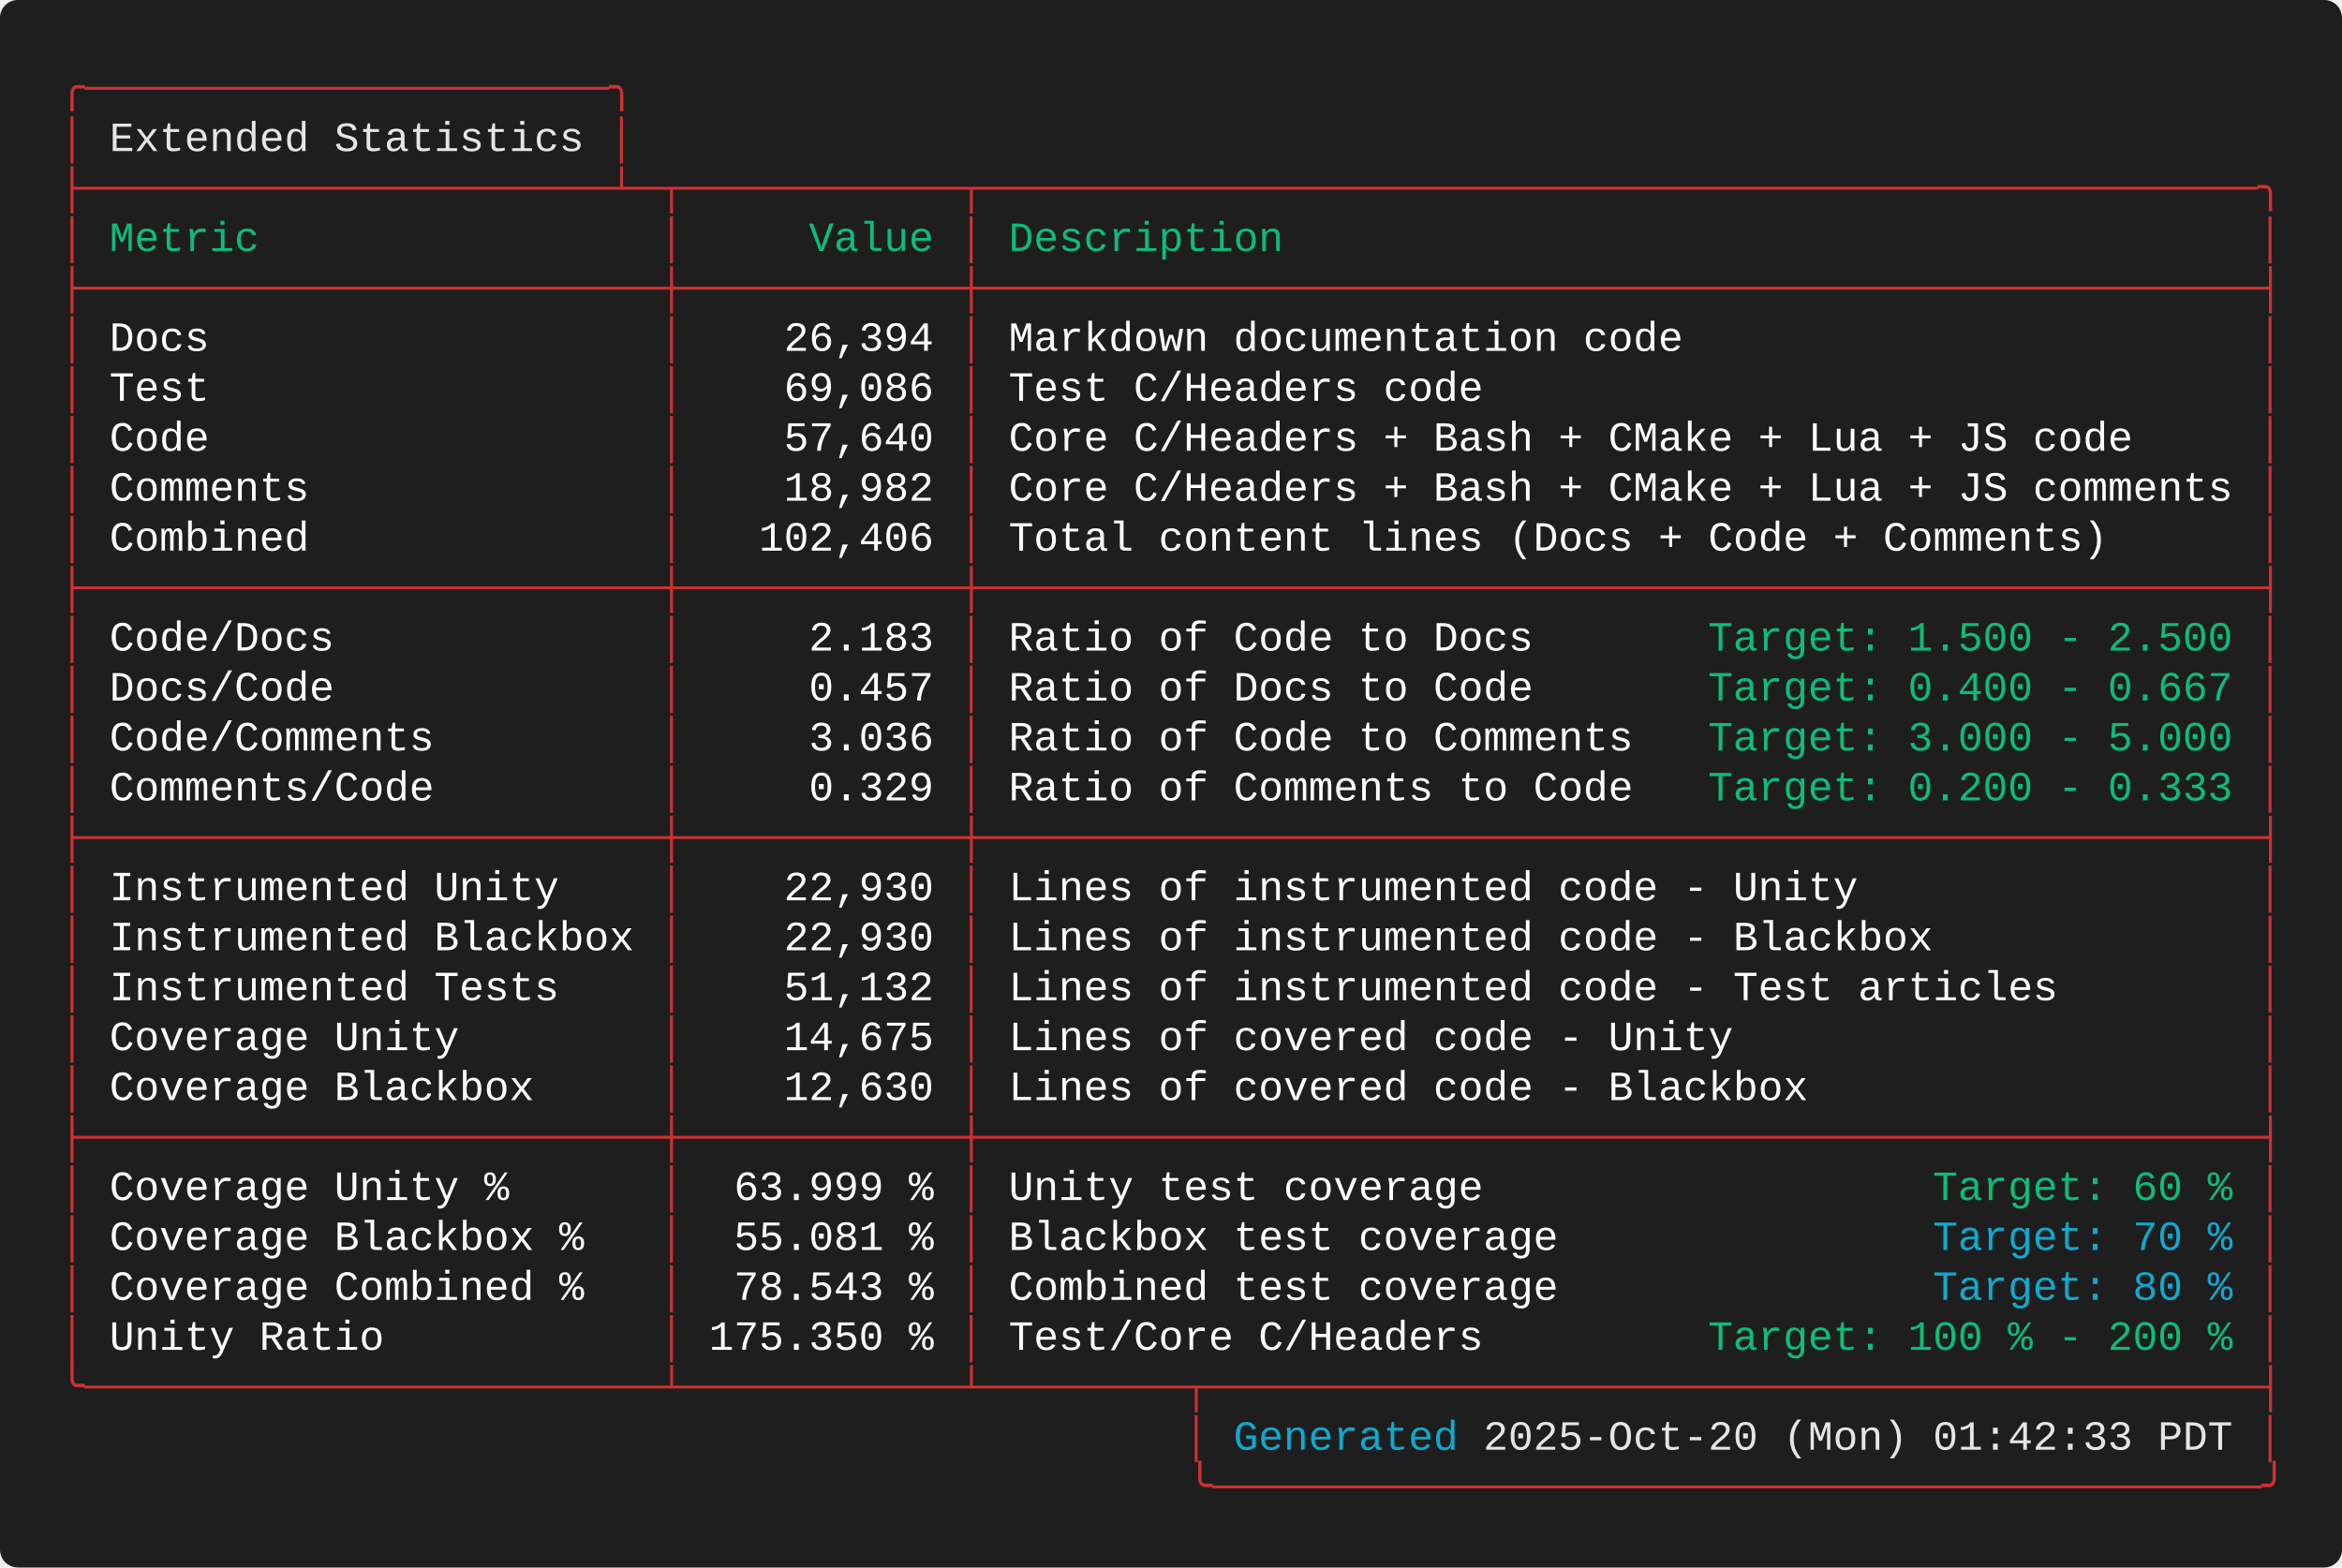
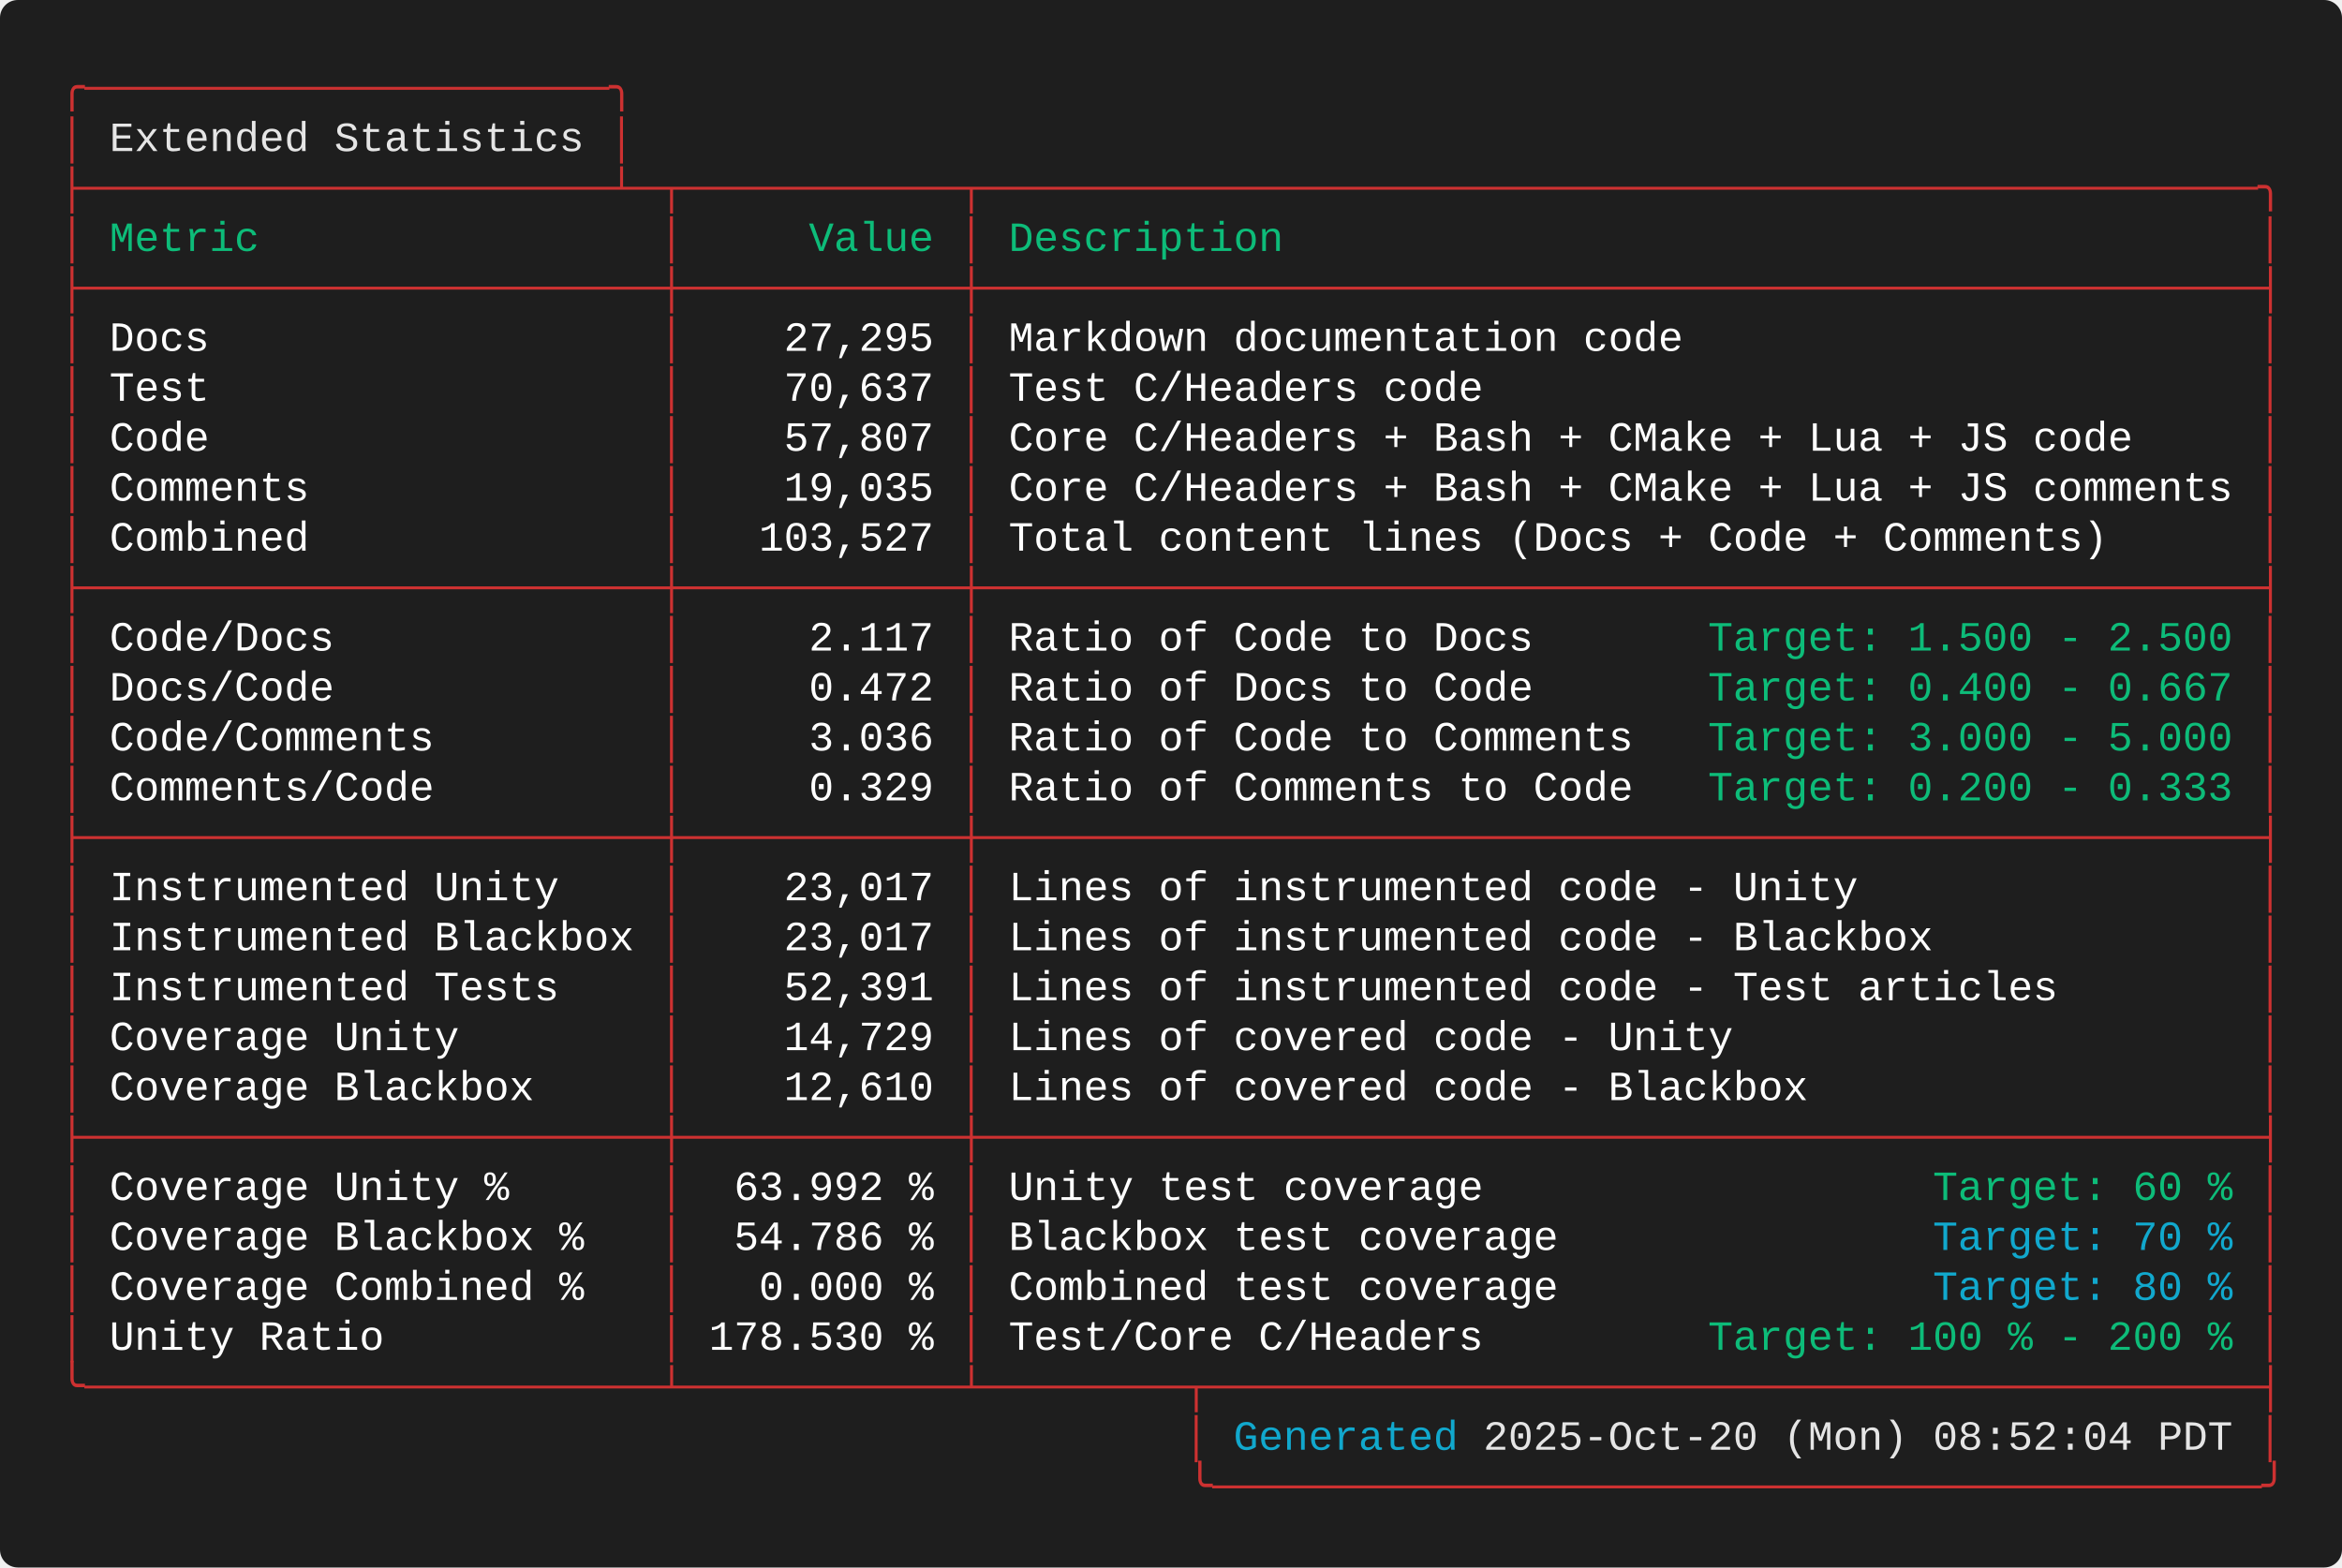
<svg xmlns="http://www.w3.org/2000/svg" width="787.60" height="527.20" viewBox="0 0 787.60 527.20">
  <defs>
    <style type="text/css">.terminal-text { font-family: 'Consolas', 'Consolas', 'Monaco', 'Courier New', monospace; }</style>
  </defs>
  <rect width="100%" height="100%" fill="#1e1e1e" rx="6" />
  <text x="20.00" y="34.00" font-size="14" class="terminal-text" xml:space="preserve" textLength="193.20" lengthAdjust="spacingAndGlyphs" fill="#cd3131">╭─────────────────────╮</text>
  <text x="20.00" y="50.80" font-size="14" class="terminal-text" xml:space="preserve" textLength="16.80" lengthAdjust="spacingAndGlyphs" fill="#cd3131">│ </text>
  <text x="36.80" y="50.80" font-size="14" class="terminal-text" xml:space="preserve" textLength="159.60" lengthAdjust="spacingAndGlyphs" fill="#e5e5e5">Extended Statistics</text>
  <text x="196.40" y="50.80" font-size="14" class="terminal-text" xml:space="preserve" textLength="8.40" lengthAdjust="spacingAndGlyphs" fill="#ffffff"> </text>
  <text x="204.80" y="50.80" font-size="14" class="terminal-text" xml:space="preserve" textLength="8.40" lengthAdjust="spacingAndGlyphs" fill="#cd3131">│</text>
  <text x="20.00" y="67.60" font-size="14" class="terminal-text" xml:space="preserve" textLength="747.60" lengthAdjust="spacingAndGlyphs" fill="#cd3131">├─────────────────────┴─┬───────────┬───────────────────────────────────────────────────╮</text>
  <text x="20.00" y="84.40" font-size="14" class="terminal-text" xml:space="preserve" textLength="8.40" lengthAdjust="spacingAndGlyphs" fill="#cd3131">│</text>
  <text x="28.40" y="84.40" font-size="14" class="terminal-text" xml:space="preserve" textLength="193.20" lengthAdjust="spacingAndGlyphs" fill="#0dbc79"> Metric                </text>
  <text x="221.60" y="84.40" font-size="14" class="terminal-text" xml:space="preserve" textLength="8.40" lengthAdjust="spacingAndGlyphs" fill="#cd3131">│</text>
  <text x="230.00" y="84.40" font-size="14" class="terminal-text" xml:space="preserve" textLength="92.40" lengthAdjust="spacingAndGlyphs" fill="#0dbc79">     Value </text>
  <text x="322.40" y="84.40" font-size="14" class="terminal-text" xml:space="preserve" textLength="8.40" lengthAdjust="spacingAndGlyphs" fill="#cd3131">│</text>
  <text x="330.80" y="84.40" font-size="14" class="terminal-text" xml:space="preserve" textLength="428.40" lengthAdjust="spacingAndGlyphs" fill="#0dbc79"> Description                                       </text>
  <text x="759.20" y="84.40" font-size="14" class="terminal-text" xml:space="preserve" textLength="8.40" lengthAdjust="spacingAndGlyphs" fill="#cd3131">│</text>
  <text x="20.00" y="101.20" font-size="14" class="terminal-text" xml:space="preserve" textLength="747.60" lengthAdjust="spacingAndGlyphs" fill="#cd3131">├───────────────────────┼───────────┼───────────────────────────────────────────────────┤</text>
  <text x="20.00" y="118.00" font-size="14" class="terminal-text" xml:space="preserve" textLength="8.40" lengthAdjust="spacingAndGlyphs" fill="#cd3131">│</text>
  <text x="28.40" y="118.00" font-size="14" class="terminal-text" xml:space="preserve" textLength="193.20" lengthAdjust="spacingAndGlyphs" fill="#ffffff"> Docs                  </text>
  <text x="221.60" y="118.00" font-size="14" class="terminal-text" xml:space="preserve" textLength="8.40" lengthAdjust="spacingAndGlyphs" fill="#cd3131">│</text>
-   <text x="230.00" y="118.00" font-size="14" class="terminal-text" xml:space="preserve" textLength="92.40" lengthAdjust="spacingAndGlyphs" fill="#ffffff">    26,394 </text>
+   <text x="230.00" y="118.00" font-size="14" class="terminal-text" xml:space="preserve" textLength="92.40" lengthAdjust="spacingAndGlyphs" fill="#ffffff">    27,295 </text>
  <text x="322.40" y="118.00" font-size="14" class="terminal-text" xml:space="preserve" textLength="8.40" lengthAdjust="spacingAndGlyphs" fill="#cd3131">│</text>
  <text x="330.80" y="118.00" font-size="14" class="terminal-text" xml:space="preserve" textLength="428.40" lengthAdjust="spacingAndGlyphs" fill="#ffffff"> Markdown documentation code                       </text>
  <text x="759.20" y="118.00" font-size="14" class="terminal-text" xml:space="preserve" textLength="8.40" lengthAdjust="spacingAndGlyphs" fill="#cd3131">│</text>
  <text x="20.00" y="134.80" font-size="14" class="terminal-text" xml:space="preserve" textLength="8.40" lengthAdjust="spacingAndGlyphs" fill="#cd3131">│</text>
  <text x="28.40" y="134.80" font-size="14" class="terminal-text" xml:space="preserve" textLength="193.20" lengthAdjust="spacingAndGlyphs" fill="#ffffff"> Test                  </text>
  <text x="221.60" y="134.80" font-size="14" class="terminal-text" xml:space="preserve" textLength="8.40" lengthAdjust="spacingAndGlyphs" fill="#cd3131">│</text>
-   <text x="230.00" y="134.80" font-size="14" class="terminal-text" xml:space="preserve" textLength="92.40" lengthAdjust="spacingAndGlyphs" fill="#ffffff">    69,086 </text>
+   <text x="230.00" y="134.80" font-size="14" class="terminal-text" xml:space="preserve" textLength="92.40" lengthAdjust="spacingAndGlyphs" fill="#ffffff">    70,637 </text>
  <text x="322.40" y="134.80" font-size="14" class="terminal-text" xml:space="preserve" textLength="8.40" lengthAdjust="spacingAndGlyphs" fill="#cd3131">│</text>
  <text x="330.80" y="134.80" font-size="14" class="terminal-text" xml:space="preserve" textLength="428.40" lengthAdjust="spacingAndGlyphs" fill="#ffffff"> Test C/Headers code                               </text>
  <text x="759.20" y="134.80" font-size="14" class="terminal-text" xml:space="preserve" textLength="8.40" lengthAdjust="spacingAndGlyphs" fill="#cd3131">│</text>
  <text x="20.00" y="151.60" font-size="14" class="terminal-text" xml:space="preserve" textLength="8.40" lengthAdjust="spacingAndGlyphs" fill="#cd3131">│</text>
  <text x="28.40" y="151.60" font-size="14" class="terminal-text" xml:space="preserve" textLength="193.20" lengthAdjust="spacingAndGlyphs" fill="#ffffff"> Code                  </text>
  <text x="221.60" y="151.60" font-size="14" class="terminal-text" xml:space="preserve" textLength="8.40" lengthAdjust="spacingAndGlyphs" fill="#cd3131">│</text>
-   <text x="230.00" y="151.60" font-size="14" class="terminal-text" xml:space="preserve" textLength="92.40" lengthAdjust="spacingAndGlyphs" fill="#ffffff">    57,640 </text>
+   <text x="230.00" y="151.60" font-size="14" class="terminal-text" xml:space="preserve" textLength="92.40" lengthAdjust="spacingAndGlyphs" fill="#ffffff">    57,807 </text>
  <text x="322.40" y="151.60" font-size="14" class="terminal-text" xml:space="preserve" textLength="8.40" lengthAdjust="spacingAndGlyphs" fill="#cd3131">│</text>
  <text x="330.80" y="151.60" font-size="14" class="terminal-text" xml:space="preserve" textLength="428.40" lengthAdjust="spacingAndGlyphs" fill="#ffffff"> Core C/Headers + Bash + CMake + Lua + JS code     </text>
  <text x="759.20" y="151.60" font-size="14" class="terminal-text" xml:space="preserve" textLength="8.40" lengthAdjust="spacingAndGlyphs" fill="#cd3131">│</text>
  <text x="20.00" y="168.40" font-size="14" class="terminal-text" xml:space="preserve" textLength="8.40" lengthAdjust="spacingAndGlyphs" fill="#cd3131">│</text>
  <text x="28.40" y="168.40" font-size="14" class="terminal-text" xml:space="preserve" textLength="193.20" lengthAdjust="spacingAndGlyphs" fill="#ffffff"> Comments              </text>
  <text x="221.60" y="168.40" font-size="14" class="terminal-text" xml:space="preserve" textLength="8.40" lengthAdjust="spacingAndGlyphs" fill="#cd3131">│</text>
-   <text x="230.00" y="168.40" font-size="14" class="terminal-text" xml:space="preserve" textLength="92.40" lengthAdjust="spacingAndGlyphs" fill="#ffffff">    18,982 </text>
+   <text x="230.00" y="168.40" font-size="14" class="terminal-text" xml:space="preserve" textLength="92.40" lengthAdjust="spacingAndGlyphs" fill="#ffffff">    19,035 </text>
  <text x="322.40" y="168.40" font-size="14" class="terminal-text" xml:space="preserve" textLength="8.40" lengthAdjust="spacingAndGlyphs" fill="#cd3131">│</text>
  <text x="330.80" y="168.40" font-size="14" class="terminal-text" xml:space="preserve" textLength="428.40" lengthAdjust="spacingAndGlyphs" fill="#ffffff"> Core C/Headers + Bash + CMake + Lua + JS comments </text>
  <text x="759.20" y="168.40" font-size="14" class="terminal-text" xml:space="preserve" textLength="8.40" lengthAdjust="spacingAndGlyphs" fill="#cd3131">│</text>
  <text x="20.00" y="185.20" font-size="14" class="terminal-text" xml:space="preserve" textLength="8.40" lengthAdjust="spacingAndGlyphs" fill="#cd3131">│</text>
  <text x="28.40" y="185.20" font-size="14" class="terminal-text" xml:space="preserve" textLength="193.20" lengthAdjust="spacingAndGlyphs" fill="#ffffff"> Combined              </text>
  <text x="221.60" y="185.20" font-size="14" class="terminal-text" xml:space="preserve" textLength="8.40" lengthAdjust="spacingAndGlyphs" fill="#cd3131">│</text>
-   <text x="230.00" y="185.20" font-size="14" class="terminal-text" xml:space="preserve" textLength="92.40" lengthAdjust="spacingAndGlyphs" fill="#ffffff">   102,406 </text>
+   <text x="230.00" y="185.20" font-size="14" class="terminal-text" xml:space="preserve" textLength="92.40" lengthAdjust="spacingAndGlyphs" fill="#ffffff">   103,527 </text>
  <text x="322.40" y="185.20" font-size="14" class="terminal-text" xml:space="preserve" textLength="8.40" lengthAdjust="spacingAndGlyphs" fill="#cd3131">│</text>
  <text x="330.80" y="185.20" font-size="14" class="terminal-text" xml:space="preserve" textLength="428.40" lengthAdjust="spacingAndGlyphs" fill="#ffffff"> Total content lines (Docs + Code + Comments)      </text>
  <text x="759.20" y="185.20" font-size="14" class="terminal-text" xml:space="preserve" textLength="8.40" lengthAdjust="spacingAndGlyphs" fill="#cd3131">│</text>
  <text x="20.00" y="202.00" font-size="14" class="terminal-text" xml:space="preserve" textLength="747.60" lengthAdjust="spacingAndGlyphs" fill="#cd3131">├───────────────────────┼───────────┼───────────────────────────────────────────────────┤</text>
  <text x="20.00" y="218.80" font-size="14" class="terminal-text" xml:space="preserve" textLength="8.40" lengthAdjust="spacingAndGlyphs" fill="#cd3131">│</text>
  <text x="28.40" y="218.80" font-size="14" class="terminal-text" xml:space="preserve" textLength="193.20" lengthAdjust="spacingAndGlyphs" fill="#ffffff"> Code/Docs             </text>
  <text x="221.60" y="218.80" font-size="14" class="terminal-text" xml:space="preserve" textLength="8.40" lengthAdjust="spacingAndGlyphs" fill="#cd3131">│</text>
-   <text x="230.00" y="218.80" font-size="14" class="terminal-text" xml:space="preserve" textLength="92.40" lengthAdjust="spacingAndGlyphs" fill="#ffffff">     2.183 </text>
+   <text x="230.00" y="218.80" font-size="14" class="terminal-text" xml:space="preserve" textLength="92.40" lengthAdjust="spacingAndGlyphs" fill="#ffffff">     2.117 </text>
  <text x="322.40" y="218.80" font-size="14" class="terminal-text" xml:space="preserve" textLength="8.40" lengthAdjust="spacingAndGlyphs" fill="#cd3131">│</text>
  <text x="330.80" y="218.80" font-size="14" class="terminal-text" xml:space="preserve" textLength="243.60" lengthAdjust="spacingAndGlyphs" fill="#ffffff"> Ratio of Code to Docs       </text>
  <text x="574.40" y="218.80" font-size="14" class="terminal-text" xml:space="preserve" textLength="176.40" lengthAdjust="spacingAndGlyphs" fill="#0dbc79">Target: 1.500 - 2.500</text>
  <text x="750.80" y="218.80" font-size="14" class="terminal-text" xml:space="preserve" textLength="8.40" lengthAdjust="spacingAndGlyphs" fill="#ffffff"> </text>
  <text x="759.20" y="218.80" font-size="14" class="terminal-text" xml:space="preserve" textLength="8.40" lengthAdjust="spacingAndGlyphs" fill="#cd3131">│</text>
  <text x="20.00" y="235.60" font-size="14" class="terminal-text" xml:space="preserve" textLength="8.40" lengthAdjust="spacingAndGlyphs" fill="#cd3131">│</text>
  <text x="28.40" y="235.60" font-size="14" class="terminal-text" xml:space="preserve" textLength="193.20" lengthAdjust="spacingAndGlyphs" fill="#ffffff"> Docs/Code             </text>
  <text x="221.60" y="235.60" font-size="14" class="terminal-text" xml:space="preserve" textLength="8.40" lengthAdjust="spacingAndGlyphs" fill="#cd3131">│</text>
-   <text x="230.00" y="235.60" font-size="14" class="terminal-text" xml:space="preserve" textLength="92.40" lengthAdjust="spacingAndGlyphs" fill="#ffffff">     0.457 </text>
+   <text x="230.00" y="235.60" font-size="14" class="terminal-text" xml:space="preserve" textLength="92.40" lengthAdjust="spacingAndGlyphs" fill="#ffffff">     0.472 </text>
  <text x="322.40" y="235.60" font-size="14" class="terminal-text" xml:space="preserve" textLength="8.40" lengthAdjust="spacingAndGlyphs" fill="#cd3131">│</text>
  <text x="330.80" y="235.60" font-size="14" class="terminal-text" xml:space="preserve" textLength="243.60" lengthAdjust="spacingAndGlyphs" fill="#ffffff"> Ratio of Docs to Code       </text>
  <text x="574.40" y="235.60" font-size="14" class="terminal-text" xml:space="preserve" textLength="176.40" lengthAdjust="spacingAndGlyphs" fill="#0dbc79">Target: 0.400 - 0.667</text>
  <text x="750.80" y="235.60" font-size="14" class="terminal-text" xml:space="preserve" textLength="8.40" lengthAdjust="spacingAndGlyphs" fill="#ffffff"> </text>
  <text x="759.20" y="235.60" font-size="14" class="terminal-text" xml:space="preserve" textLength="8.40" lengthAdjust="spacingAndGlyphs" fill="#cd3131">│</text>
  <text x="20.00" y="252.40" font-size="14" class="terminal-text" xml:space="preserve" textLength="8.40" lengthAdjust="spacingAndGlyphs" fill="#cd3131">│</text>
  <text x="28.40" y="252.40" font-size="14" class="terminal-text" xml:space="preserve" textLength="193.20" lengthAdjust="spacingAndGlyphs" fill="#ffffff"> Code/Comments         </text>
  <text x="221.60" y="252.40" font-size="14" class="terminal-text" xml:space="preserve" textLength="8.40" lengthAdjust="spacingAndGlyphs" fill="#cd3131">│</text>
  <text x="230.00" y="252.40" font-size="14" class="terminal-text" xml:space="preserve" textLength="92.40" lengthAdjust="spacingAndGlyphs" fill="#ffffff">     3.036 </text>
  <text x="322.40" y="252.40" font-size="14" class="terminal-text" xml:space="preserve" textLength="8.40" lengthAdjust="spacingAndGlyphs" fill="#cd3131">│</text>
  <text x="330.80" y="252.40" font-size="14" class="terminal-text" xml:space="preserve" textLength="243.60" lengthAdjust="spacingAndGlyphs" fill="#ffffff"> Ratio of Code to Comments   </text>
  <text x="574.40" y="252.40" font-size="14" class="terminal-text" xml:space="preserve" textLength="176.40" lengthAdjust="spacingAndGlyphs" fill="#0dbc79">Target: 3.000 - 5.000</text>
  <text x="750.80" y="252.40" font-size="14" class="terminal-text" xml:space="preserve" textLength="8.40" lengthAdjust="spacingAndGlyphs" fill="#ffffff"> </text>
  <text x="759.20" y="252.40" font-size="14" class="terminal-text" xml:space="preserve" textLength="8.40" lengthAdjust="spacingAndGlyphs" fill="#cd3131">│</text>
  <text x="20.00" y="269.20" font-size="14" class="terminal-text" xml:space="preserve" textLength="8.40" lengthAdjust="spacingAndGlyphs" fill="#cd3131">│</text>
  <text x="28.40" y="269.20" font-size="14" class="terminal-text" xml:space="preserve" textLength="193.20" lengthAdjust="spacingAndGlyphs" fill="#ffffff"> Comments/Code         </text>
  <text x="221.60" y="269.20" font-size="14" class="terminal-text" xml:space="preserve" textLength="8.40" lengthAdjust="spacingAndGlyphs" fill="#cd3131">│</text>
  <text x="230.00" y="269.20" font-size="14" class="terminal-text" xml:space="preserve" textLength="92.40" lengthAdjust="spacingAndGlyphs" fill="#ffffff">     0.329 </text>
  <text x="322.40" y="269.20" font-size="14" class="terminal-text" xml:space="preserve" textLength="8.40" lengthAdjust="spacingAndGlyphs" fill="#cd3131">│</text>
  <text x="330.80" y="269.20" font-size="14" class="terminal-text" xml:space="preserve" textLength="243.60" lengthAdjust="spacingAndGlyphs" fill="#ffffff"> Ratio of Comments to Code   </text>
  <text x="574.40" y="269.20" font-size="14" class="terminal-text" xml:space="preserve" textLength="176.40" lengthAdjust="spacingAndGlyphs" fill="#0dbc79">Target: 0.200 - 0.333</text>
  <text x="750.80" y="269.20" font-size="14" class="terminal-text" xml:space="preserve" textLength="8.40" lengthAdjust="spacingAndGlyphs" fill="#ffffff"> </text>
  <text x="759.20" y="269.20" font-size="14" class="terminal-text" xml:space="preserve" textLength="8.40" lengthAdjust="spacingAndGlyphs" fill="#cd3131">│</text>
  <text x="20.00" y="286.00" font-size="14" class="terminal-text" xml:space="preserve" textLength="747.60" lengthAdjust="spacingAndGlyphs" fill="#cd3131">├───────────────────────┼───────────┼───────────────────────────────────────────────────┤</text>
  <text x="20.00" y="302.80" font-size="14" class="terminal-text" xml:space="preserve" textLength="8.40" lengthAdjust="spacingAndGlyphs" fill="#cd3131">│</text>
  <text x="28.40" y="302.80" font-size="14" class="terminal-text" xml:space="preserve" textLength="193.20" lengthAdjust="spacingAndGlyphs" fill="#ffffff"> Instrumented Unity    </text>
  <text x="221.60" y="302.80" font-size="14" class="terminal-text" xml:space="preserve" textLength="8.40" lengthAdjust="spacingAndGlyphs" fill="#cd3131">│</text>
-   <text x="230.00" y="302.80" font-size="14" class="terminal-text" xml:space="preserve" textLength="92.40" lengthAdjust="spacingAndGlyphs" fill="#ffffff">    22,930 </text>
+   <text x="230.00" y="302.80" font-size="14" class="terminal-text" xml:space="preserve" textLength="92.40" lengthAdjust="spacingAndGlyphs" fill="#ffffff">    23,017 </text>
  <text x="322.40" y="302.80" font-size="14" class="terminal-text" xml:space="preserve" textLength="8.40" lengthAdjust="spacingAndGlyphs" fill="#cd3131">│</text>
  <text x="330.80" y="302.80" font-size="14" class="terminal-text" xml:space="preserve" textLength="428.40" lengthAdjust="spacingAndGlyphs" fill="#ffffff"> Lines of instrumented code - Unity                </text>
  <text x="759.20" y="302.80" font-size="14" class="terminal-text" xml:space="preserve" textLength="8.40" lengthAdjust="spacingAndGlyphs" fill="#cd3131">│</text>
  <text x="20.00" y="319.60" font-size="14" class="terminal-text" xml:space="preserve" textLength="8.40" lengthAdjust="spacingAndGlyphs" fill="#cd3131">│</text>
  <text x="28.40" y="319.60" font-size="14" class="terminal-text" xml:space="preserve" textLength="193.20" lengthAdjust="spacingAndGlyphs" fill="#ffffff"> Instrumented Blackbox </text>
  <text x="221.60" y="319.60" font-size="14" class="terminal-text" xml:space="preserve" textLength="8.40" lengthAdjust="spacingAndGlyphs" fill="#cd3131">│</text>
-   <text x="230.00" y="319.60" font-size="14" class="terminal-text" xml:space="preserve" textLength="92.40" lengthAdjust="spacingAndGlyphs" fill="#ffffff">    22,930 </text>
+   <text x="230.00" y="319.60" font-size="14" class="terminal-text" xml:space="preserve" textLength="92.40" lengthAdjust="spacingAndGlyphs" fill="#ffffff">    23,017 </text>
  <text x="322.40" y="319.60" font-size="14" class="terminal-text" xml:space="preserve" textLength="8.40" lengthAdjust="spacingAndGlyphs" fill="#cd3131">│</text>
  <text x="330.80" y="319.60" font-size="14" class="terminal-text" xml:space="preserve" textLength="428.40" lengthAdjust="spacingAndGlyphs" fill="#ffffff"> Lines of instrumented code - Blackbox             </text>
  <text x="759.20" y="319.60" font-size="14" class="terminal-text" xml:space="preserve" textLength="8.40" lengthAdjust="spacingAndGlyphs" fill="#cd3131">│</text>
  <text x="20.00" y="336.40" font-size="14" class="terminal-text" xml:space="preserve" textLength="8.40" lengthAdjust="spacingAndGlyphs" fill="#cd3131">│</text>
  <text x="28.40" y="336.40" font-size="14" class="terminal-text" xml:space="preserve" textLength="193.20" lengthAdjust="spacingAndGlyphs" fill="#ffffff"> Instrumented Tests    </text>
  <text x="221.60" y="336.40" font-size="14" class="terminal-text" xml:space="preserve" textLength="8.40" lengthAdjust="spacingAndGlyphs" fill="#cd3131">│</text>
-   <text x="230.00" y="336.40" font-size="14" class="terminal-text" xml:space="preserve" textLength="92.40" lengthAdjust="spacingAndGlyphs" fill="#ffffff">    51,132 </text>
+   <text x="230.00" y="336.40" font-size="14" class="terminal-text" xml:space="preserve" textLength="92.40" lengthAdjust="spacingAndGlyphs" fill="#ffffff">    52,391 </text>
  <text x="322.40" y="336.40" font-size="14" class="terminal-text" xml:space="preserve" textLength="8.40" lengthAdjust="spacingAndGlyphs" fill="#cd3131">│</text>
  <text x="330.80" y="336.40" font-size="14" class="terminal-text" xml:space="preserve" textLength="428.40" lengthAdjust="spacingAndGlyphs" fill="#ffffff"> Lines of instrumented code - Test articles        </text>
  <text x="759.20" y="336.40" font-size="14" class="terminal-text" xml:space="preserve" textLength="8.40" lengthAdjust="spacingAndGlyphs" fill="#cd3131">│</text>
  <text x="20.00" y="353.20" font-size="14" class="terminal-text" xml:space="preserve" textLength="8.40" lengthAdjust="spacingAndGlyphs" fill="#cd3131">│</text>
  <text x="28.40" y="353.20" font-size="14" class="terminal-text" xml:space="preserve" textLength="193.20" lengthAdjust="spacingAndGlyphs" fill="#ffffff"> Coverage Unity        </text>
  <text x="221.60" y="353.20" font-size="14" class="terminal-text" xml:space="preserve" textLength="8.40" lengthAdjust="spacingAndGlyphs" fill="#cd3131">│</text>
-   <text x="230.00" y="353.20" font-size="14" class="terminal-text" xml:space="preserve" textLength="92.40" lengthAdjust="spacingAndGlyphs" fill="#ffffff">    14,675 </text>
+   <text x="230.00" y="353.20" font-size="14" class="terminal-text" xml:space="preserve" textLength="92.40" lengthAdjust="spacingAndGlyphs" fill="#ffffff">    14,729 </text>
  <text x="322.40" y="353.20" font-size="14" class="terminal-text" xml:space="preserve" textLength="8.40" lengthAdjust="spacingAndGlyphs" fill="#cd3131">│</text>
  <text x="330.80" y="353.20" font-size="14" class="terminal-text" xml:space="preserve" textLength="428.40" lengthAdjust="spacingAndGlyphs" fill="#ffffff"> Lines of covered code - Unity                     </text>
  <text x="759.20" y="353.20" font-size="14" class="terminal-text" xml:space="preserve" textLength="8.40" lengthAdjust="spacingAndGlyphs" fill="#cd3131">│</text>
  <text x="20.00" y="370.00" font-size="14" class="terminal-text" xml:space="preserve" textLength="8.40" lengthAdjust="spacingAndGlyphs" fill="#cd3131">│</text>
  <text x="28.40" y="370.00" font-size="14" class="terminal-text" xml:space="preserve" textLength="193.20" lengthAdjust="spacingAndGlyphs" fill="#ffffff"> Coverage Blackbox     </text>
  <text x="221.60" y="370.00" font-size="14" class="terminal-text" xml:space="preserve" textLength="8.40" lengthAdjust="spacingAndGlyphs" fill="#cd3131">│</text>
-   <text x="230.00" y="370.00" font-size="14" class="terminal-text" xml:space="preserve" textLength="92.40" lengthAdjust="spacingAndGlyphs" fill="#ffffff">    12,630 </text>
+   <text x="230.00" y="370.00" font-size="14" class="terminal-text" xml:space="preserve" textLength="92.40" lengthAdjust="spacingAndGlyphs" fill="#ffffff">    12,610 </text>
  <text x="322.40" y="370.00" font-size="14" class="terminal-text" xml:space="preserve" textLength="8.40" lengthAdjust="spacingAndGlyphs" fill="#cd3131">│</text>
  <text x="330.80" y="370.00" font-size="14" class="terminal-text" xml:space="preserve" textLength="428.40" lengthAdjust="spacingAndGlyphs" fill="#ffffff"> Lines of covered code - Blackbox                  </text>
  <text x="759.20" y="370.00" font-size="14" class="terminal-text" xml:space="preserve" textLength="8.40" lengthAdjust="spacingAndGlyphs" fill="#cd3131">│</text>
  <text x="20.00" y="386.80" font-size="14" class="terminal-text" xml:space="preserve" textLength="747.60" lengthAdjust="spacingAndGlyphs" fill="#cd3131">├───────────────────────┼───────────┼───────────────────────────────────────────────────┤</text>
  <text x="20.00" y="403.60" font-size="14" class="terminal-text" xml:space="preserve" textLength="8.40" lengthAdjust="spacingAndGlyphs" fill="#cd3131">│</text>
  <text x="28.40" y="403.60" font-size="14" class="terminal-text" xml:space="preserve" textLength="193.20" lengthAdjust="spacingAndGlyphs" fill="#ffffff"> Coverage Unity %      </text>
  <text x="221.60" y="403.60" font-size="14" class="terminal-text" xml:space="preserve" textLength="8.40" lengthAdjust="spacingAndGlyphs" fill="#cd3131">│</text>
-   <text x="230.00" y="403.60" font-size="14" class="terminal-text" xml:space="preserve" textLength="92.40" lengthAdjust="spacingAndGlyphs" fill="#ffffff">  63.999 % </text>
+   <text x="230.00" y="403.60" font-size="14" class="terminal-text" xml:space="preserve" textLength="92.40" lengthAdjust="spacingAndGlyphs" fill="#ffffff">  63.992 % </text>
  <text x="322.40" y="403.60" font-size="14" class="terminal-text" xml:space="preserve" textLength="8.40" lengthAdjust="spacingAndGlyphs" fill="#cd3131">│</text>
  <text x="330.80" y="403.60" font-size="14" class="terminal-text" xml:space="preserve" textLength="319.20" lengthAdjust="spacingAndGlyphs" fill="#ffffff"> Unity test coverage                  </text>
  <text x="650.00" y="403.60" font-size="14" class="terminal-text" xml:space="preserve" textLength="100.80" lengthAdjust="spacingAndGlyphs" fill="#0dbc79">Target: 60 %</text>
  <text x="750.80" y="403.60" font-size="14" class="terminal-text" xml:space="preserve" textLength="8.40" lengthAdjust="spacingAndGlyphs" fill="#ffffff"> </text>
  <text x="759.20" y="403.60" font-size="14" class="terminal-text" xml:space="preserve" textLength="8.40" lengthAdjust="spacingAndGlyphs" fill="#cd3131">│</text>
  <text x="20.00" y="420.40" font-size="14" class="terminal-text" xml:space="preserve" textLength="8.40" lengthAdjust="spacingAndGlyphs" fill="#cd3131">│</text>
  <text x="28.40" y="420.40" font-size="14" class="terminal-text" xml:space="preserve" textLength="193.20" lengthAdjust="spacingAndGlyphs" fill="#ffffff"> Coverage Blackbox %   </text>
  <text x="221.60" y="420.40" font-size="14" class="terminal-text" xml:space="preserve" textLength="8.40" lengthAdjust="spacingAndGlyphs" fill="#cd3131">│</text>
-   <text x="230.00" y="420.40" font-size="14" class="terminal-text" xml:space="preserve" textLength="92.40" lengthAdjust="spacingAndGlyphs" fill="#ffffff">  55.081 % </text>
+   <text x="230.00" y="420.40" font-size="14" class="terminal-text" xml:space="preserve" textLength="92.40" lengthAdjust="spacingAndGlyphs" fill="#ffffff">  54.786 % </text>
  <text x="322.40" y="420.40" font-size="14" class="terminal-text" xml:space="preserve" textLength="8.40" lengthAdjust="spacingAndGlyphs" fill="#cd3131">│</text>
  <text x="330.80" y="420.40" font-size="14" class="terminal-text" xml:space="preserve" textLength="319.20" lengthAdjust="spacingAndGlyphs" fill="#ffffff"> Blackbox test coverage               </text>
  <text x="650.00" y="420.40" font-size="14" class="terminal-text" xml:space="preserve" textLength="100.80" lengthAdjust="spacingAndGlyphs" fill="#11a8cd">Target: 70 %</text>
  <text x="750.80" y="420.40" font-size="14" class="terminal-text" xml:space="preserve" textLength="8.40" lengthAdjust="spacingAndGlyphs" fill="#ffffff"> </text>
  <text x="759.20" y="420.40" font-size="14" class="terminal-text" xml:space="preserve" textLength="8.40" lengthAdjust="spacingAndGlyphs" fill="#cd3131">│</text>
  <text x="20.00" y="437.20" font-size="14" class="terminal-text" xml:space="preserve" textLength="8.40" lengthAdjust="spacingAndGlyphs" fill="#cd3131">│</text>
  <text x="28.40" y="437.20" font-size="14" class="terminal-text" xml:space="preserve" textLength="193.20" lengthAdjust="spacingAndGlyphs" fill="#ffffff"> Coverage Combined %   </text>
  <text x="221.60" y="437.20" font-size="14" class="terminal-text" xml:space="preserve" textLength="8.40" lengthAdjust="spacingAndGlyphs" fill="#cd3131">│</text>
-   <text x="230.00" y="437.20" font-size="14" class="terminal-text" xml:space="preserve" textLength="92.40" lengthAdjust="spacingAndGlyphs" fill="#ffffff">  78.543 % </text>
+   <text x="230.00" y="437.20" font-size="14" class="terminal-text" xml:space="preserve" textLength="92.40" lengthAdjust="spacingAndGlyphs" fill="#ffffff">   0.000 % </text>
  <text x="322.40" y="437.20" font-size="14" class="terminal-text" xml:space="preserve" textLength="8.40" lengthAdjust="spacingAndGlyphs" fill="#cd3131">│</text>
  <text x="330.80" y="437.20" font-size="14" class="terminal-text" xml:space="preserve" textLength="319.20" lengthAdjust="spacingAndGlyphs" fill="#ffffff"> Combined test coverage               </text>
  <text x="650.00" y="437.20" font-size="14" class="terminal-text" xml:space="preserve" textLength="100.80" lengthAdjust="spacingAndGlyphs" fill="#11a8cd">Target: 80 %</text>
  <text x="750.80" y="437.20" font-size="14" class="terminal-text" xml:space="preserve" textLength="8.40" lengthAdjust="spacingAndGlyphs" fill="#ffffff"> </text>
  <text x="759.20" y="437.20" font-size="14" class="terminal-text" xml:space="preserve" textLength="8.40" lengthAdjust="spacingAndGlyphs" fill="#cd3131">│</text>
  <text x="20.00" y="454.00" font-size="14" class="terminal-text" xml:space="preserve" textLength="8.40" lengthAdjust="spacingAndGlyphs" fill="#cd3131">│</text>
  <text x="28.40" y="454.00" font-size="14" class="terminal-text" xml:space="preserve" textLength="193.20" lengthAdjust="spacingAndGlyphs" fill="#ffffff"> Unity Ratio           </text>
  <text x="221.60" y="454.00" font-size="14" class="terminal-text" xml:space="preserve" textLength="8.40" lengthAdjust="spacingAndGlyphs" fill="#cd3131">│</text>
-   <text x="230.00" y="454.00" font-size="14" class="terminal-text" xml:space="preserve" textLength="92.40" lengthAdjust="spacingAndGlyphs" fill="#ffffff"> 175.350 % </text>
+   <text x="230.00" y="454.00" font-size="14" class="terminal-text" xml:space="preserve" textLength="92.40" lengthAdjust="spacingAndGlyphs" fill="#ffffff"> 178.530 % </text>
  <text x="322.40" y="454.00" font-size="14" class="terminal-text" xml:space="preserve" textLength="8.40" lengthAdjust="spacingAndGlyphs" fill="#cd3131">│</text>
  <text x="330.80" y="454.00" font-size="14" class="terminal-text" xml:space="preserve" textLength="243.60" lengthAdjust="spacingAndGlyphs" fill="#ffffff"> Test/Core C/Headers         </text>
  <text x="574.40" y="454.00" font-size="14" class="terminal-text" xml:space="preserve" textLength="176.40" lengthAdjust="spacingAndGlyphs" fill="#0dbc79">Target: 100 % - 200 %</text>
  <text x="750.80" y="454.00" font-size="14" class="terminal-text" xml:space="preserve" textLength="8.40" lengthAdjust="spacingAndGlyphs" fill="#ffffff"> </text>
  <text x="759.20" y="454.00" font-size="14" class="terminal-text" xml:space="preserve" textLength="8.40" lengthAdjust="spacingAndGlyphs" fill="#cd3131">│</text>
  <text x="20.00" y="470.80" font-size="14" class="terminal-text" xml:space="preserve" textLength="747.60" lengthAdjust="spacingAndGlyphs" fill="#cd3131">╰───────────────────────┴───────────┴────────┬──────────────────────────────────────────┤</text>
  <text x="20.00" y="487.60" font-size="14" class="terminal-text" xml:space="preserve" textLength="394.80" lengthAdjust="spacingAndGlyphs" fill="#cd3131">                                             │ </text>
  <text x="414.80" y="487.60" font-size="14" class="terminal-text" xml:space="preserve" textLength="75.60" lengthAdjust="spacingAndGlyphs" fill="#11a8cd">Generated</text>
-   <text x="490.40" y="487.60" font-size="14" class="terminal-text" xml:space="preserve" textLength="260.40" lengthAdjust="spacingAndGlyphs" fill="#e5e5e5"> 2025-Oct-20 (Mon) 01:42:33 PDT</text>
+   <text x="490.40" y="487.60" font-size="14" class="terminal-text" xml:space="preserve" textLength="260.40" lengthAdjust="spacingAndGlyphs" fill="#e5e5e5"> 2025-Oct-20 (Mon) 08:52:04 PDT</text>
  <text x="750.80" y="487.60" font-size="14" class="terminal-text" xml:space="preserve" textLength="8.40" lengthAdjust="spacingAndGlyphs" fill="#ffffff"> </text>
  <text x="759.20" y="487.60" font-size="14" class="terminal-text" xml:space="preserve" textLength="8.40" lengthAdjust="spacingAndGlyphs" fill="#cd3131">│</text>
  <text x="20.00" y="504.40" font-size="14" class="terminal-text" xml:space="preserve" textLength="747.60" lengthAdjust="spacingAndGlyphs" fill="#cd3131">                                             ╰──────────────────────────────────────────╯</text>
</svg>
